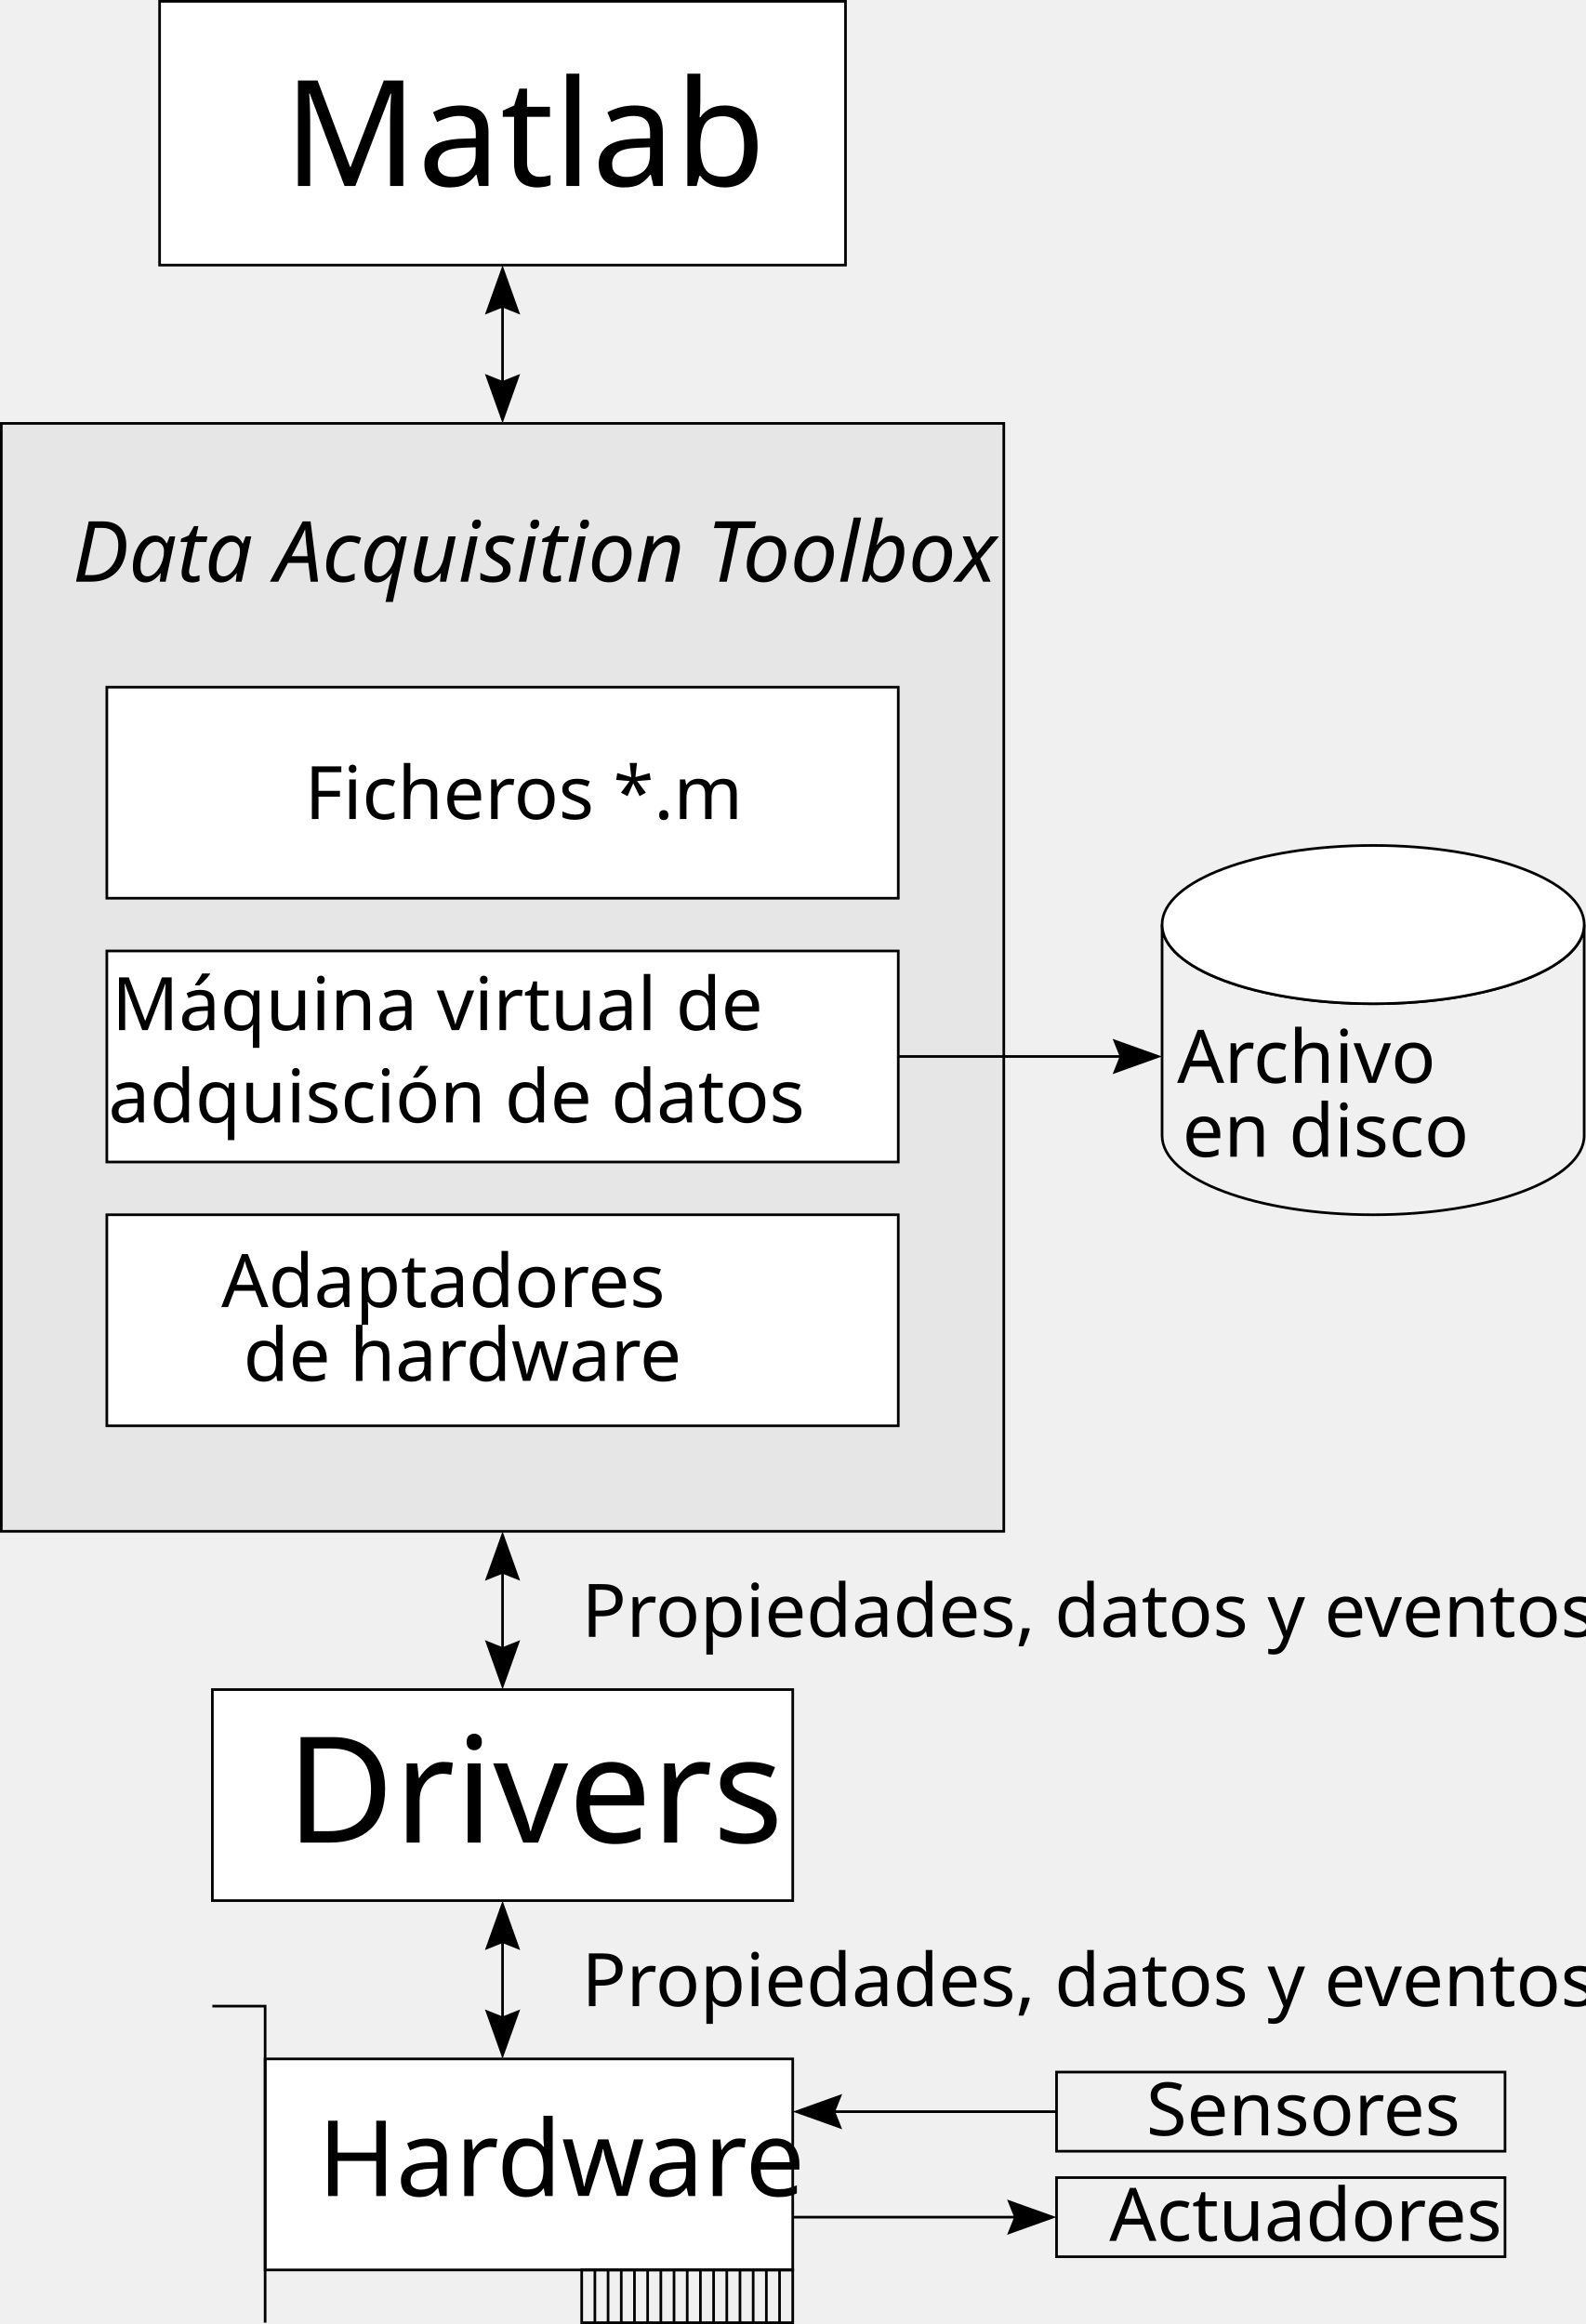
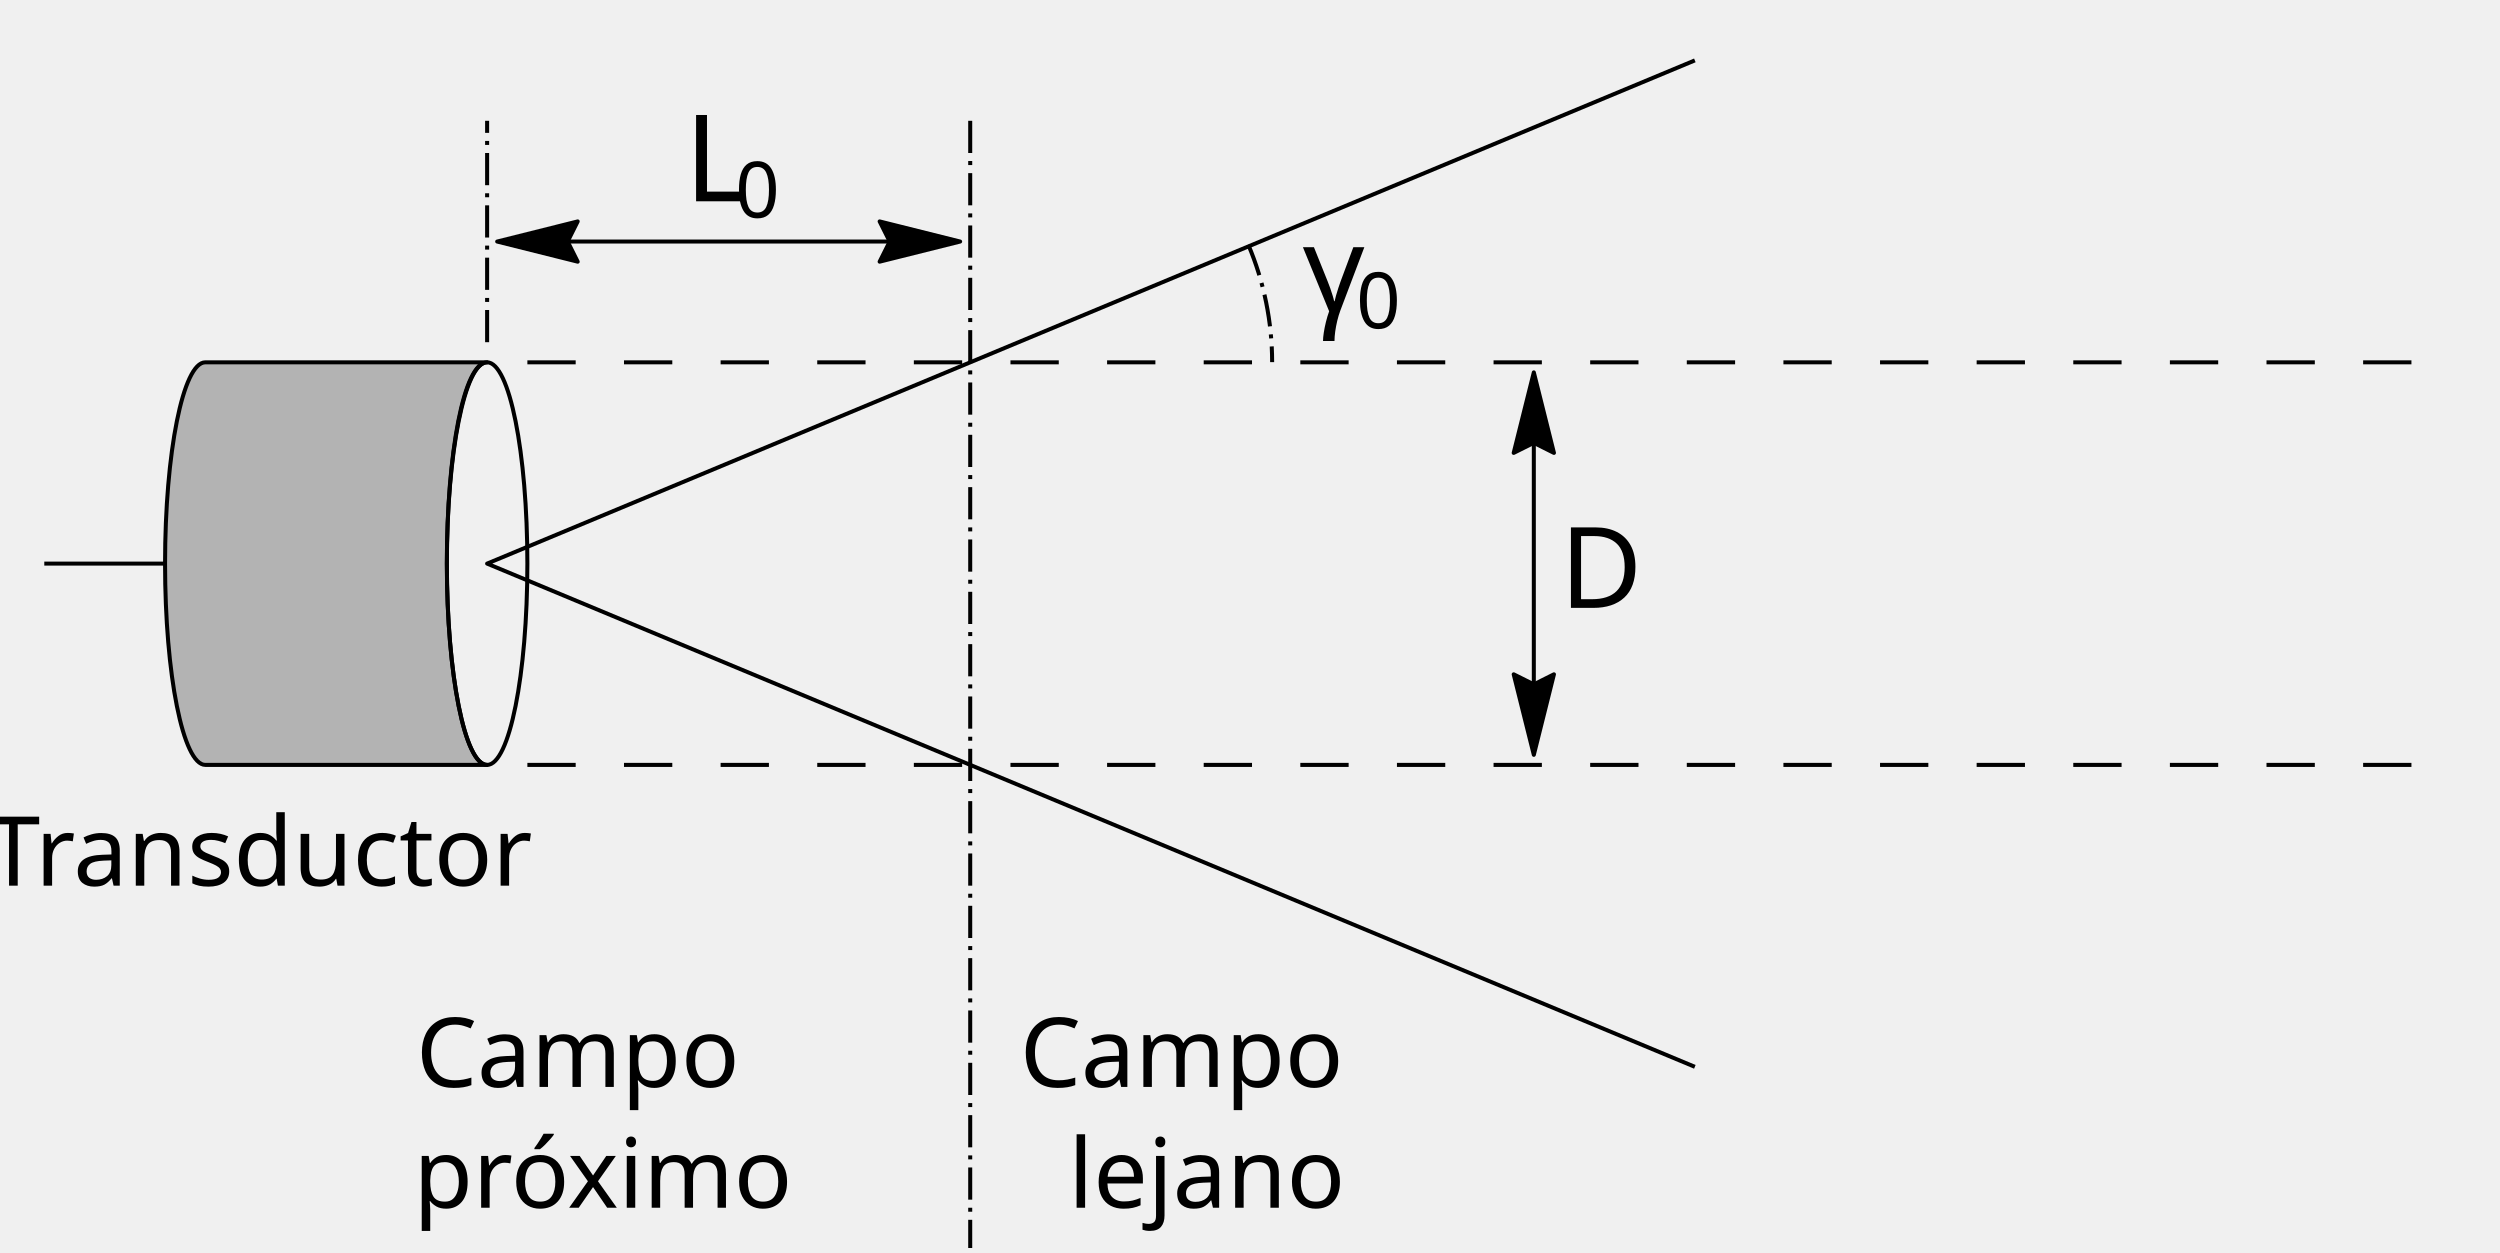
- <svg xmlns="http://www.w3.org/2000/svg" width="601" height="881" id="svg2" version="1.1">
+ <svg xmlns="http://www.w3.org/2000/svg" width="1242" height="622" id="svg2" version="1.1">
  <defs id="defs4">
-     <marker orient="auto" refY="0" refX="0" id="Arrow1Lend" style="overflow:visible">
-       <path id="path3767" d="M 0,0 5,-5 -12.5,0 5,5 0,0 z" style="fill-rule:evenodd;stroke:#000000;stroke-width:1pt;marker-start:none" transform="matrix(-0.8,0,0,-0.8,-10,0)" />
-     </marker>
-     <marker orient="auto" refY="0" refX="0" id="Arrow1Lstart" style="overflow:visible">
-       <path id="path3764" d="M 0,0 5,-5 -12.5,0 5,5 0,0 z" style="fill-rule:evenodd;stroke:#000000;stroke-width:1pt;marker-start:none" transform="matrix(0.8,0,0,0.8,10,0)" />
-     </marker>
-     <marker orient="auto" refY="0" refX="0" id="Arrow1Mend" style="overflow:visible">
-       <path id="path3773" d="M 0,0 5,-5 -12.5,0 5,5 0,0 z" style="fill-rule:evenodd;stroke:#000000;stroke-width:1pt;marker-start:none" transform="matrix(-0.4,0,0,-0.4,-4,0)" />
-     </marker>
-     <marker orient="auto" refY="0" refX="0" id="Arrow1Mstart" style="overflow:visible">
-       <path id="path3770" d="M 0,0 5,-5 -12.5,0 5,5 0,0 z" style="fill-rule:evenodd;stroke:#000000;stroke-width:1pt;marker-start:none" transform="matrix(0.4,0,0,0.4,4,0)" />
-     </marker>
-   </defs>
-   <g id="layer1" transform="translate(-99.5,-71.86218)">
-     <rect style="fill:#ffffff;stroke:#000000;stroke-width:1;stroke-miterlimit:4;stroke-dasharray:none" id="rect2818" width="260" height="100" x="160" y="72.362" />
-     <rect style="fill:#e6e6e6;stroke:#000000;stroke-width:1;stroke-miterlimit:4;stroke-dasharray:none" id="rect2820" width="380" height="420" x="100" y="232.362" />
-     <rect style="fill:#ffffff;stroke:#000000;stroke-width:1;stroke-miterlimit:4;stroke-dasharray:none" id="rect2822" width="300" height="80" x="140" y="332.362" />
-     <rect style="fill:#ffffff;stroke:#000000;stroke-width:1;stroke-miterlimit:4;stroke-dasharray:none" id="rect2824" width="300" height="80" x="140" y="432.362" />
-     <rect style="fill:#ffffff;stroke:#000000;stroke-width:1;stroke-miterlimit:4;stroke-dasharray:none" id="rect2824-1" width="300" height="80" x="140" y="532.362" />
-     <rect style="fill:#ffffff;stroke:#000000;stroke-width:1;stroke-miterlimit:4;stroke-dasharray:none" id="rect2818-4" width="220" height="80" x="180" y="712.362" />
-     <rect style="fill:#ffffff;stroke:#000000;stroke-width:1;stroke-miterlimit:4;stroke-dasharray:none" id="rect2818-4-0" width="200" height="80" x="200" y="852.362" />
-     <text xml:space="preserve" style="font-size:40px;font-style:normal;font-weight:normal;fill:#000000;fill-opacity:1;stroke:none;font-family:Bitstream Vera Sans" x="181.944" y="151.377" id="text2916">
-       <tspan id="tspan2918" x="181.944" y="151.377" />
+     </defs>
+   <g id="layer2" style="display:none" transform="translate(-38,-85)">
+     <path transform="translate(0,-307.3622)" style="fill:#ffffff;fill-opacity:1;stroke:#000000;stroke-width:2;stroke-linecap:butt;stroke-linejoin:miter;stroke-miterlimit:4;stroke-opacity:1;stroke-dashoffset:0;display:inline" d="m 140,572.362 c 11.046,0 20,44.772 20,100 0,55.228 -8.954,100 -20,100" id="path2837" />
+   </g>
+   <g id="layer1" transform="translate(-38,-392.3622)" style="display:inline">
+     <path style="fill:none;stroke:#000000;stroke-width:2;stroke-linecap:butt;stroke-linejoin:round;stroke-miterlimit:4;stroke-opacity:1;stroke-dasharray:none;stroke-dashoffset:0" d="m 140,365 -80,0" id="path3656" transform="translate(0,307.3622)" />
+     <path id="path2876" transform="translate(0,307.3622)" style="fill:#b3b3b3;fill-opacity:1;stroke:#000000;stroke-width:2;stroke-linecap:butt;stroke-linejoin:round;stroke-miterlimit:4;stroke-opacity:1;stroke-dasharray:none;stroke-dashoffset:0" d="m 280,465 -140,0 c -11.046,0 -20,-44.772 -20,-100 0,-55.228 8.954,-100 20,-100 l 140,0 c -11.546,0 -20,44.772 -20,100 0,55.228 8.954,100 20,100 z" />
+     <path style="fill:none;stroke:#000000;stroke-width:2;stroke-linecap:butt;stroke-linejoin:round;stroke-miterlimit:4;stroke-opacity:1;stroke-dasharray:none;stroke-dashoffset:0" d="M 880,115 280,365 880,615" id="path3658" transform="translate(0,307.3622)" />
+     <path style="fill:none;stroke:#000000;stroke-width:2;stroke-linecap:butt;stroke-linejoin:round;stroke-miterlimit:4;stroke-opacity:1;stroke-dasharray:24, 24;stroke-dashoffset:0" d="m 300,265 939,0" id="path3660" transform="translate(0,307.3622)" />
+     <path style="fill:none;stroke:#000000;stroke-width:2;stroke-linecap:butt;stroke-linejoin:round;stroke-miterlimit:4;stroke-opacity:1;stroke-dasharray:24, 24;stroke-dashoffset:0" d="m 300,465 939,0" id="path3662" transform="translate(0,307.3622)" />
+     <path style="fill:none;stroke:#000000;stroke-width:2;stroke-linecap:butt;stroke-linejoin:round;stroke-miterlimit:4;stroke-opacity:1;stroke-dasharray:16, 4, 2, 4;stroke-dashoffset:0" d="m 520,145 0,560" id="path3664" transform="translate(0,307.3622)" />
+     <path style="fill:none;stroke:#000000;stroke-width:2;stroke-linecap:butt;stroke-linejoin:round;stroke-miterlimit:4;stroke-opacity:1;stroke-dasharray:16, 4, 2, 4;stroke-dashoffset:0" d="m 280,562.362 0,-110" id="path3666" />
+     <path style="fill:none;stroke:#000000;stroke-width:2;stroke-linecap:butt;stroke-linejoin:round;stroke-miterlimit:4;stroke-opacity:1;stroke-dasharray:none;stroke-dashoffset:0" d="m 300,205 200,0" id="path3668" transform="translate(0,307.3622)" />
+     <path style="fill:#000000;fill-opacity:1;stroke:#000000;stroke-width:2;stroke-linecap:butt;stroke-linejoin:round;stroke-miterlimit:4;stroke-opacity:1;stroke-dasharray:none;stroke-dashoffset:0;display:inline" d="m 515,512.362 -40,-10 5,10 -5,10 40,-10 z" id="path3674-7" />
+     <path style="fill:#000000;fill-opacity:1;stroke:#000000;stroke-width:2;stroke-linecap:butt;stroke-linejoin:round;stroke-miterlimit:4;stroke-opacity:1;stroke-dasharray:none;stroke-dashoffset:0;display:inline" d="m 285,512.362 40,-10 -5,10 5,10 -40,-10 z" id="path3674-7-2" />
+     <g transform="matrix(1.25,0,0,-1.25,271.77,1399.537)" id="g3799">
+       <text id="text3801" transform="matrix(1,0,0,-1,84.984,725.74)">
+         <tspan id="tspan3803" y="0" x="0" style="font-size:48.024px;font-variant:normal;font-weight:normal;writing-mode:lr-tb;fill:#000000;fill-opacity:1;fill-rule:nonzero;stroke:none;font-family:Calibri;-inkscape-font-specification:Calibri">L</tspan>
+       </text>
+       <text id="text3805" transform="matrix(1,0,0,-1,105.17,719.26)">
+         <tspan id="tspan3807" y="0" x="0" style="font-size:30.96px;font-variant:normal;font-weight:normal;writing-mode:lr-tb;fill:#000000;fill-opacity:1;fill-rule:nonzero;stroke:none;font-family:Calibri;-inkscape-font-specification:Calibri">0</tspan>
+       </text>
+     </g>
+     <g transform="matrix(1.25,0,0,-1.25,578.77,1454.537)" id="g3825">
+       <text id="text3827" transform="matrix(1,0,0,-1,84.984,725.74)">
+         <tspan id="tspan3829" y="0" x="0" style="font-size:48.024px;font-variant:normal;font-weight:normal;writing-mode:lr-tb;fill:#000000;fill-opacity:1;fill-rule:nonzero;stroke:none;font-family:Calibri;-inkscape-font-specification:Calibri">γ</tspan>
+       </text>
+       <text id="text3831" transform="matrix(1,0,0,-1,106.37,719.26)">
+         <tspan id="tspan3833" y="0" x="0" style="font-size:30.96px;font-variant:normal;font-weight:normal;writing-mode:lr-tb;fill:#000000;fill-opacity:1;fill-rule:nonzero;stroke:none;font-family:Calibri;-inkscape-font-specification:Calibri">0</tspan>
+       </text>
+     </g>
+     <path style="fill:none;stroke:#000000;stroke-width:2;stroke-linecap:butt;stroke-linejoin:round;stroke-miterlimit:4;stroke-opacity:1;stroke-dasharray:none;stroke-dashoffset:0" d="m 800,592.362 0,160" id="path3670" />
+     <path style="fill:#000000;fill-opacity:1;stroke:#000000;stroke-width:2;stroke-linecap:butt;stroke-linejoin:round;stroke-miterlimit:4;stroke-opacity:1;stroke-dasharray:none;stroke-dashoffset:0;display:inline" d="m 800,577.362 10,40 -10,-5 -10,5 10,-40 z" id="path3674-7-5" />
+     <path style="fill:#000000;fill-opacity:1;stroke:#000000;stroke-width:2;stroke-linecap:butt;stroke-linejoin:round;stroke-miterlimit:4;stroke-opacity:1;stroke-dasharray:none;stroke-dashoffset:0;display:inline" d="m 800,767.362 10,-40 -10,5 -10,-5 10,40 z" id="path3674-7-1" />
+     <text xml:space="preserve" style="font-size:56px;font-style:normal;font-variant:normal;font-weight:normal;font-stretch:normal;text-align:start;line-height:125%;writing-mode:lr-tb;text-anchor:start;fill:#000000;fill-opacity:1;stroke:none;font-family:Calibri;-inkscape-font-specification:Calibri" x="813" y="694.362" id="text3841">
+       <tspan id="tspan3843" x="813" y="694.362">D</tspan>
    </text>
-     <path style="fill:none;stroke:#000000;stroke-width:1px;stroke-linecap:butt;stroke-linejoin:miter;stroke-opacity:1" d="m 540,422.362 c 0,16.569 35.817,30 80,30 44.183,0 80,-13.431 80,-30 l 0,80 c 0,16.569 -35.817,30 -80,30 -44.183,0 -80,-13.431 -80,-30 l 0,-80 z" id="path2896" />
-     <path style="fill:none;stroke:#000000;stroke-width:1px;stroke-linecap:butt;stroke-linejoin:miter;stroke-opacity:1;marker-end:none" d="m 440,472.362 95,0" id="path2953" />
-     <path style="fill:none;stroke:#000000;stroke-width:1px;stroke-linecap:butt;stroke-linejoin:miter;stroke-opacity:1;marker-start:none;marker-end:none" d="m 290,177.362 0,50" id="path2955" />
-     <path style="fill:none;stroke:#000000;stroke-width:1px;stroke-linecap:butt;stroke-linejoin:miter;stroke-opacity:1;marker-start:none;marker-mid:none;marker-end:none" d="m 290,657.362 0,50" id="path2957" />
-     <path style="fill:none;stroke:#000000;stroke-width:1px;stroke-linecap:butt;stroke-linejoin:miter;stroke-opacity:1;marker-start:none;marker-mid:none;marker-end:none" d="m 290,802.362 0,40" id="path2959" />
-     <rect style="fill:none;stroke:#000000;stroke-width:1;stroke-miterlimit:4;stroke-dasharray:none" id="rect2961" width="80" height="20" x="320" y="932.362" />
-     <path style="fill:none;stroke:#000000;stroke-width:1px;stroke-linecap:butt;stroke-linejoin:miter;stroke-opacity:1" d="m 180,832.362 20,0 0,120" id="path2963" />
-     <path style="fill:none;stroke:#000000;stroke-width:1px;stroke-linecap:butt;stroke-linejoin:miter;stroke-opacity:1" d="m 330,932.362 0,20" id="path2965" />
-     <path style="fill:none;stroke:#000000;stroke-width:1px;stroke-linecap:butt;stroke-linejoin:miter;stroke-opacity:1" d="m 340,932.362 0,20" id="path2967" />
-     <path style="fill:none;stroke:#000000;stroke-width:1px;stroke-linecap:butt;stroke-linejoin:miter;stroke-opacity:1" d="m 350,932.362 0,20" id="path2969" />
-     <path style="fill:none;stroke:#000000;stroke-width:1px;stroke-linecap:butt;stroke-linejoin:miter;stroke-opacity:1" d="m 360,932.362 0,20" id="path2971" />
-     <path style="fill:none;stroke:#000000;stroke-width:1px;stroke-linecap:butt;stroke-linejoin:miter;stroke-opacity:1" d="m 370,932.362 0,20" id="path2973" />
-     <path style="fill:none;stroke:#000000;stroke-width:1px;stroke-linecap:butt;stroke-linejoin:miter;stroke-opacity:1" d="m 380,932.362 0,20" id="path2975" />
-     <path style="fill:none;stroke:#000000;stroke-width:1px;stroke-linecap:butt;stroke-linejoin:miter;stroke-opacity:1" d="m 390,932.362 0,20" id="path2977" />
-     <rect style="fill:none;stroke:#000000;stroke-width:1;stroke-miterlimit:4;stroke-dasharray:none" id="rect2981" width="170" height="30" x="500" y="857.362" />
-     <rect y="897.362" x="500" height="30" width="170" id="rect2983" style="fill:none;stroke:#000000;stroke-width:1;stroke-miterlimit:4;stroke-dasharray:none" />
-     <path style="fill:none;stroke:#000000;stroke-width:1px;stroke-linecap:butt;stroke-linejoin:miter;stroke-opacity:1;marker-start:none" d="m 410,872.362 90,0" id="path2985" />
-     <path style="fill:none;stroke:#000000;stroke-width:1px;stroke-linecap:butt;stroke-linejoin:miter;stroke-opacity:1;marker-start:none;marker-end:none" d="m 490,912.362 -90,0" id="path2987" />
-     <path style="fill:#ffffff;stroke:#000000;stroke-width:1;stroke-miterlimit:4;stroke-dasharray:none" id="path2862" d="m 700,392.362 c 0,16.569 -35.817,30 -80,30 -44.183,0 -80,-13.431 -80,-30 0,-16.569 35.817,-30 80,-30 44.183,0 80,13.431 80,30 z" transform="translate(0,30)" />
-     <path style="fill:#000000;fill-opacity:1;stroke:#000000;stroke-width:2;stroke-linecap:butt;stroke-linejoin:miter;stroke-miterlimit:4;stroke-opacity:1;stroke-dasharray:none;stroke-dashoffset:0" d="m 290,655.362 -5,14 5,-2 5,2 -5,-14 z" id="path4030" />
-     <path id="path4032" d="m 290,709.362 -5,-14 5,2 5,-2 -5,14 z" style="fill:#000000;fill-opacity:1;stroke:#000000;stroke-width:2;stroke-linecap:butt;stroke-linejoin:miter;stroke-miterlimit:4;stroke-opacity:1;stroke-dasharray:none;stroke-dashoffset:0" />
-     <path style="fill:#000000;fill-opacity:1;stroke:#000000;stroke-width:2;stroke-linecap:butt;stroke-linejoin:miter;stroke-miterlimit:4;stroke-opacity:1;stroke-dasharray:none;stroke-dashoffset:0" d="m 290,175.362 -5,14 5,-2 5,2 -5,-14 z" id="path4030-1" />
-     <path style="fill:#000000;fill-opacity:1;stroke:#000000;stroke-width:2;stroke-linecap:butt;stroke-linejoin:miter;stroke-miterlimit:4;stroke-opacity:1;stroke-dasharray:none;stroke-dashoffset:0" d="m 290,229.362 -5,-14 5,2 5,-2 -5,14 z" id="path4030-4" />
-     <path style="fill:#000000;fill-opacity:1;stroke:#000000;stroke-width:2;stroke-linecap:butt;stroke-linejoin:miter;stroke-miterlimit:4;stroke-opacity:1;stroke-dasharray:none;stroke-dashoffset:0" d="m 290,795.362 -5,14 5,-2 5,2 -5,-14 z" id="path4030-9" />
-     <path style="fill:#000000;fill-opacity:1;stroke:#000000;stroke-width:2;stroke-linecap:butt;stroke-linejoin:miter;stroke-miterlimit:4;stroke-opacity:1;stroke-dasharray:none;stroke-dashoffset:0" d="m 290,849.362 -5,-14 5,2 5,-2 -5,14 z" id="path4030-2" />
-     <path style="fill:#000000;fill-opacity:1;stroke:#000000;stroke-width:2;stroke-linecap:butt;stroke-linejoin:miter;stroke-miterlimit:4;stroke-opacity:1;stroke-dasharray:none;stroke-dashoffset:0" d="m 403,872.362 14,5 -2,-5 2,-5 -14,5 z" id="path4030-5" />
-     <path style="fill:#000000;fill-opacity:1;stroke:#000000;stroke-width:2;stroke-linecap:butt;stroke-linejoin:miter;stroke-miterlimit:4;stroke-opacity:1;stroke-dasharray:none;stroke-dashoffset:0" d="m 497,912.362 -14,-5 2,5 -2,5 14,-5 z" id="path4030-7" />
-     <path style="fill:#000000;fill-opacity:1;stroke:#000000;stroke-width:2;stroke-linecap:butt;stroke-linejoin:miter;stroke-miterlimit:4;stroke-opacity:1;stroke-dasharray:none;stroke-dashoffset:0" d="m 537,472.362 -14,-5 2,5 -2,5 14,-5 z" id="path4030-52" />
-     <text xml:space="preserve" style="font-size:56px;font-style:normal;font-variant:normal;font-weight:normal;font-stretch:normal;text-align:start;line-height:125%;writing-mode:lr-tb;text-anchor:start;fill:#000000;fill-opacity:1;stroke:none;font-family:Calibri;-inkscape-font-specification:Calibri" x="207" y="142.362" id="text5449">
-       <tspan id="tspan5451" x="207" y="142.362">Matlab</tspan>
+     <text xml:space="preserve" style="font-size:48px;font-style:normal;font-variant:normal;font-weight:normal;font-stretch:normal;text-align:center;line-height:125%;writing-mode:lr-tb;text-anchor:middle;fill:#000000;fill-opacity:1;stroke:none;font-family:Calibri;-inkscape-font-specification:Calibri" x="198.078" y="832.362" id="text3845">
+       <tspan id="tspan3847" x="198.078" y="832.362">Transductor</tspan>
    </text>
-     <text xml:space="preserve" style="font-size:28px;font-style:normal;font-variant:normal;font-weight:normal;font-stretch:normal;text-align:start;line-height:125%;writing-mode:lr-tb;text-anchor:start;fill:#000000;fill-opacity:1;stroke:none;font-family:Calibri;-inkscape-font-specification:Calibri" x="215" y="382.362" id="text5453">
-       <tspan id="tspan5455" x="215" y="382.362">Ficheros *.m</tspan>
+     <text xml:space="preserve" style="font-size:48px;font-style:normal;font-variant:normal;font-weight:normal;font-stretch:normal;text-align:center;line-height:125%;writing-mode:lr-tb;text-anchor:middle;fill:#000000;fill-opacity:1;stroke:none;font-family:Calibri;-inkscape-font-specification:Calibri" x="368.719" y="932.362" id="text3849">
+       <tspan id="tspan3851" x="368.719" y="932.362">Campo</tspan>
+       <tspan x="368.719" y="992.362" id="tspan3853">próximo</tspan>
    </text>
-     <text xml:space="preserve" style="font-size:28px;font-style:normal;font-variant:normal;font-weight:normal;font-stretch:normal;text-align:center;line-height:125%;writing-mode:lr-tb;text-anchor:middle;fill:#000000;fill-opacity:1;stroke:none;font-family:Calibri;-inkscape-font-specification:Calibri" x="290.762" y="462.362" id="text5457">
-       <tspan id="tspan5461" x="290.762" y="462.362">Máquina virtual de</tspan>
-       <tspan id="tspan5463" x="290.762" y="497.362">adquisción de datos</tspan>
+     <text xml:space="preserve" style="font-size:48px;font-style:normal;font-variant:normal;font-weight:normal;font-stretch:normal;text-align:center;line-height:125%;writing-mode:lr-tb;text-anchor:middle;fill:#000000;fill-opacity:1;stroke:none;font-family:Calibri;-inkscape-font-specification:Calibri" x="668.719" y="932.362" id="text3855">
+       <tspan id="tspan3857" x="668.719" y="932.362">Campo</tspan>
+       <tspan x="668.719" y="992.362" id="tspan3859">lejano</tspan>
    </text>
-     <text xml:space="preserve" style="font-size:28px;font-style:normal;font-variant:normal;font-weight:normal;font-stretch:normal;text-align:center;line-height:100%;writing-mode:lr-tb;text-anchor:middle;fill:#000000;fill-opacity:1;stroke:none;font-family:Calibri;-inkscape-font-specification:Calibri" x="292.98" y="567.362" id="text5471">
-       <tspan id="tspan5477" x="292.98" y="567.362">Adaptadores</tspan>
-       <tspan id="tspan5479" x="292.98" y="595.362">de hardware</tspan>
-     </text>
-     <text xml:space="preserve" style="font-size:28px;font-style:normal;font-variant:normal;font-weight:normal;font-stretch:normal;text-align:center;line-height:100%;writing-mode:lr-tb;text-anchor:middle;fill:#000000;fill-opacity:1;stroke:none;font-family:Calibri;-inkscape-font-specification:Calibri" x="620.203" y="482.362" id="text5481">
-       <tspan id="tspan5483" x="620.203" y="482.362">Archivo</tspan>
-       <tspan x="620.203" y="510.362" id="tspan5485">en disco</tspan>
-     </text>
-     <text xml:space="preserve" style="font-size:32px;font-style:italic;font-variant:normal;font-weight:normal;font-stretch:normal;text-align:start;line-height:100%;writing-mode:lr-tb;text-anchor:start;fill:#000000;fill-opacity:1;stroke:none;font-family:Calibri;-inkscape-font-specification:Calibri Italic" x="127" y="292.362" id="text5487">
-       <tspan id="tspan5489" x="127" y="292.362">Data Acquisition Toolbox</tspan>
-     </text>
-     <text xml:space="preserve" style="font-size:56px;font-style:normal;font-variant:normal;font-weight:normal;font-stretch:normal;text-align:start;line-height:125%;writing-mode:lr-tb;text-anchor:start;fill:#000000;fill-opacity:1;stroke:none;font-family:Calibri;-inkscape-font-specification:Calibri" x="208" y="770.362" id="text5491">
-       <tspan id="tspan5493" x="208" y="770.362">Drivers</tspan>
-     </text>
-     <text xml:space="preserve" style="font-size:40px;font-style:normal;font-variant:normal;font-weight:normal;font-stretch:normal;text-align:start;line-height:125%;writing-mode:lr-tb;text-anchor:start;fill:#000000;fill-opacity:1;stroke:none;font-family:Calibri;-inkscape-font-specification:Calibri" x="220" y="904.362" id="text5495">
-       <tspan id="tspan5497" x="220" y="904.362">Hardware</tspan>
-     </text>
-     <text xml:space="preserve" style="font-size:28px;font-style:normal;font-variant:normal;font-weight:normal;font-stretch:normal;text-align:start;line-height:125%;writing-mode:lr-tb;text-anchor:start;fill:#000000;fill-opacity:1;stroke:none;font-family:Calibri;-inkscape-font-specification:Calibri" x="534" y="881.362" id="text5499">
-       <tspan id="tspan5501" x="534" y="881.362">Sensores</tspan>
-     </text>
-     <text xml:space="preserve" style="font-size:28px;font-style:normal;font-variant:normal;font-weight:normal;font-stretch:normal;text-align:start;line-height:125%;writing-mode:lr-tb;text-anchor:start;fill:#000000;fill-opacity:1;stroke:none;font-family:Calibri;-inkscape-font-specification:Calibri" x="520" y="921.362" id="text5503">
-       <tspan id="tspan5505" x="520" y="921.362">Actuadores</tspan>
-     </text>
-     <text xml:space="preserve" style="font-size:28px;font-style:normal;font-variant:normal;font-weight:normal;font-stretch:normal;text-align:start;line-height:100%;writing-mode:lr-tb;text-anchor:start;fill:#000000;fill-opacity:1;stroke:none;font-family:Calibri;-inkscape-font-specification:Calibri" x="320" y="692.362" id="text5507">
-       <tspan id="tspan5509" x="320" y="692.362">Propiedades, datos y eventos</tspan>
-     </text>
-     <text xml:space="preserve" style="font-size:28px;font-style:normal;font-variant:normal;font-weight:normal;font-stretch:normal;text-align:start;line-height:100%;writing-mode:lr-tb;text-anchor:start;fill:#000000;fill-opacity:1;stroke:none;font-family:Calibri;-inkscape-font-specification:Calibri" x="320" y="832.362" id="text5507-7">
-       <tspan id="tspan5509-6" x="320" y="832.362">Propiedades, datos y eventos</tspan>
-     </text>
-     <path style="fill:none;stroke:#000000;stroke-width:1;stroke-linecap:butt;stroke-linejoin:miter;stroke-miterlimit:4;stroke-opacity:1;stroke-dasharray:none;stroke-dashoffset:0" d="m 325,932.362 0,20" id="path2899" />
-     <path style="fill:none;stroke:#000000;stroke-width:1;stroke-linecap:butt;stroke-linejoin:miter;stroke-miterlimit:4;stroke-opacity:1;stroke-dasharray:none;stroke-dashoffset:0" d="m 335,932.362 0,20" id="path3697" />
-     <path style="fill:none;stroke:#000000;stroke-width:1;stroke-linecap:butt;stroke-linejoin:miter;stroke-miterlimit:4;stroke-opacity:1;stroke-dasharray:none;stroke-dashoffset:0" d="m 345,932.362 0,20" id="path3699" />
-     <path style="fill:none;stroke:#000000;stroke-width:1;stroke-linecap:butt;stroke-linejoin:miter;stroke-miterlimit:4;stroke-opacity:1;stroke-dasharray:none;stroke-dashoffset:0" d="m 355,932.362 0,20" id="path3701" />
-     <path style="fill:none;stroke:#000000;stroke-width:1;stroke-linecap:butt;stroke-linejoin:miter;stroke-miterlimit:4;stroke-opacity:1;stroke-dasharray:none;stroke-dashoffset:0" d="m 365,932.362 0,20" id="path3703" />
-     <path style="fill:none;stroke:#000000;stroke-width:1;stroke-linecap:butt;stroke-linejoin:miter;stroke-miterlimit:4;stroke-opacity:1;stroke-dasharray:none;stroke-dashoffset:0" d="m 375,932.362 0,20" id="path3705" />
-     <path style="fill:none;stroke:#000000;stroke-width:1;stroke-linecap:butt;stroke-linejoin:miter;stroke-miterlimit:4;stroke-opacity:1;stroke-dasharray:none;stroke-dashoffset:0" d="m 385,932.362 0,20" id="path3707" />
-     <path style="fill:none;stroke:#000000;stroke-width:1;stroke-linecap:butt;stroke-linejoin:miter;stroke-miterlimit:4;stroke-opacity:1;stroke-dasharray:none;stroke-dashoffset:0" d="m 395,932.362 0,20" id="path3709" />
+     <path style="fill:none;stroke:#000000;stroke-width:2;stroke-linecap:butt;stroke-linejoin:round;stroke-miterlimit:4;stroke-opacity:1;stroke-dasharray:16, 4, 2, 4;stroke-dashoffset:0" id="path3866" d="m 658.195,206.673 c 7.778,18.429 11.792,38.227 11.805,58.23" transform="translate(0,307.3622)" />
+     <path style="fill:none;stroke:#000000;stroke-width:2;stroke-miterlimit:4;stroke-dasharray:none" id="path2877" d="m 262,280 a 20,100 0 1 1 -40,0 20,100 0 1 1 40,0 z" transform="translate(38,392.3622)" />
  </g>
</svg>
